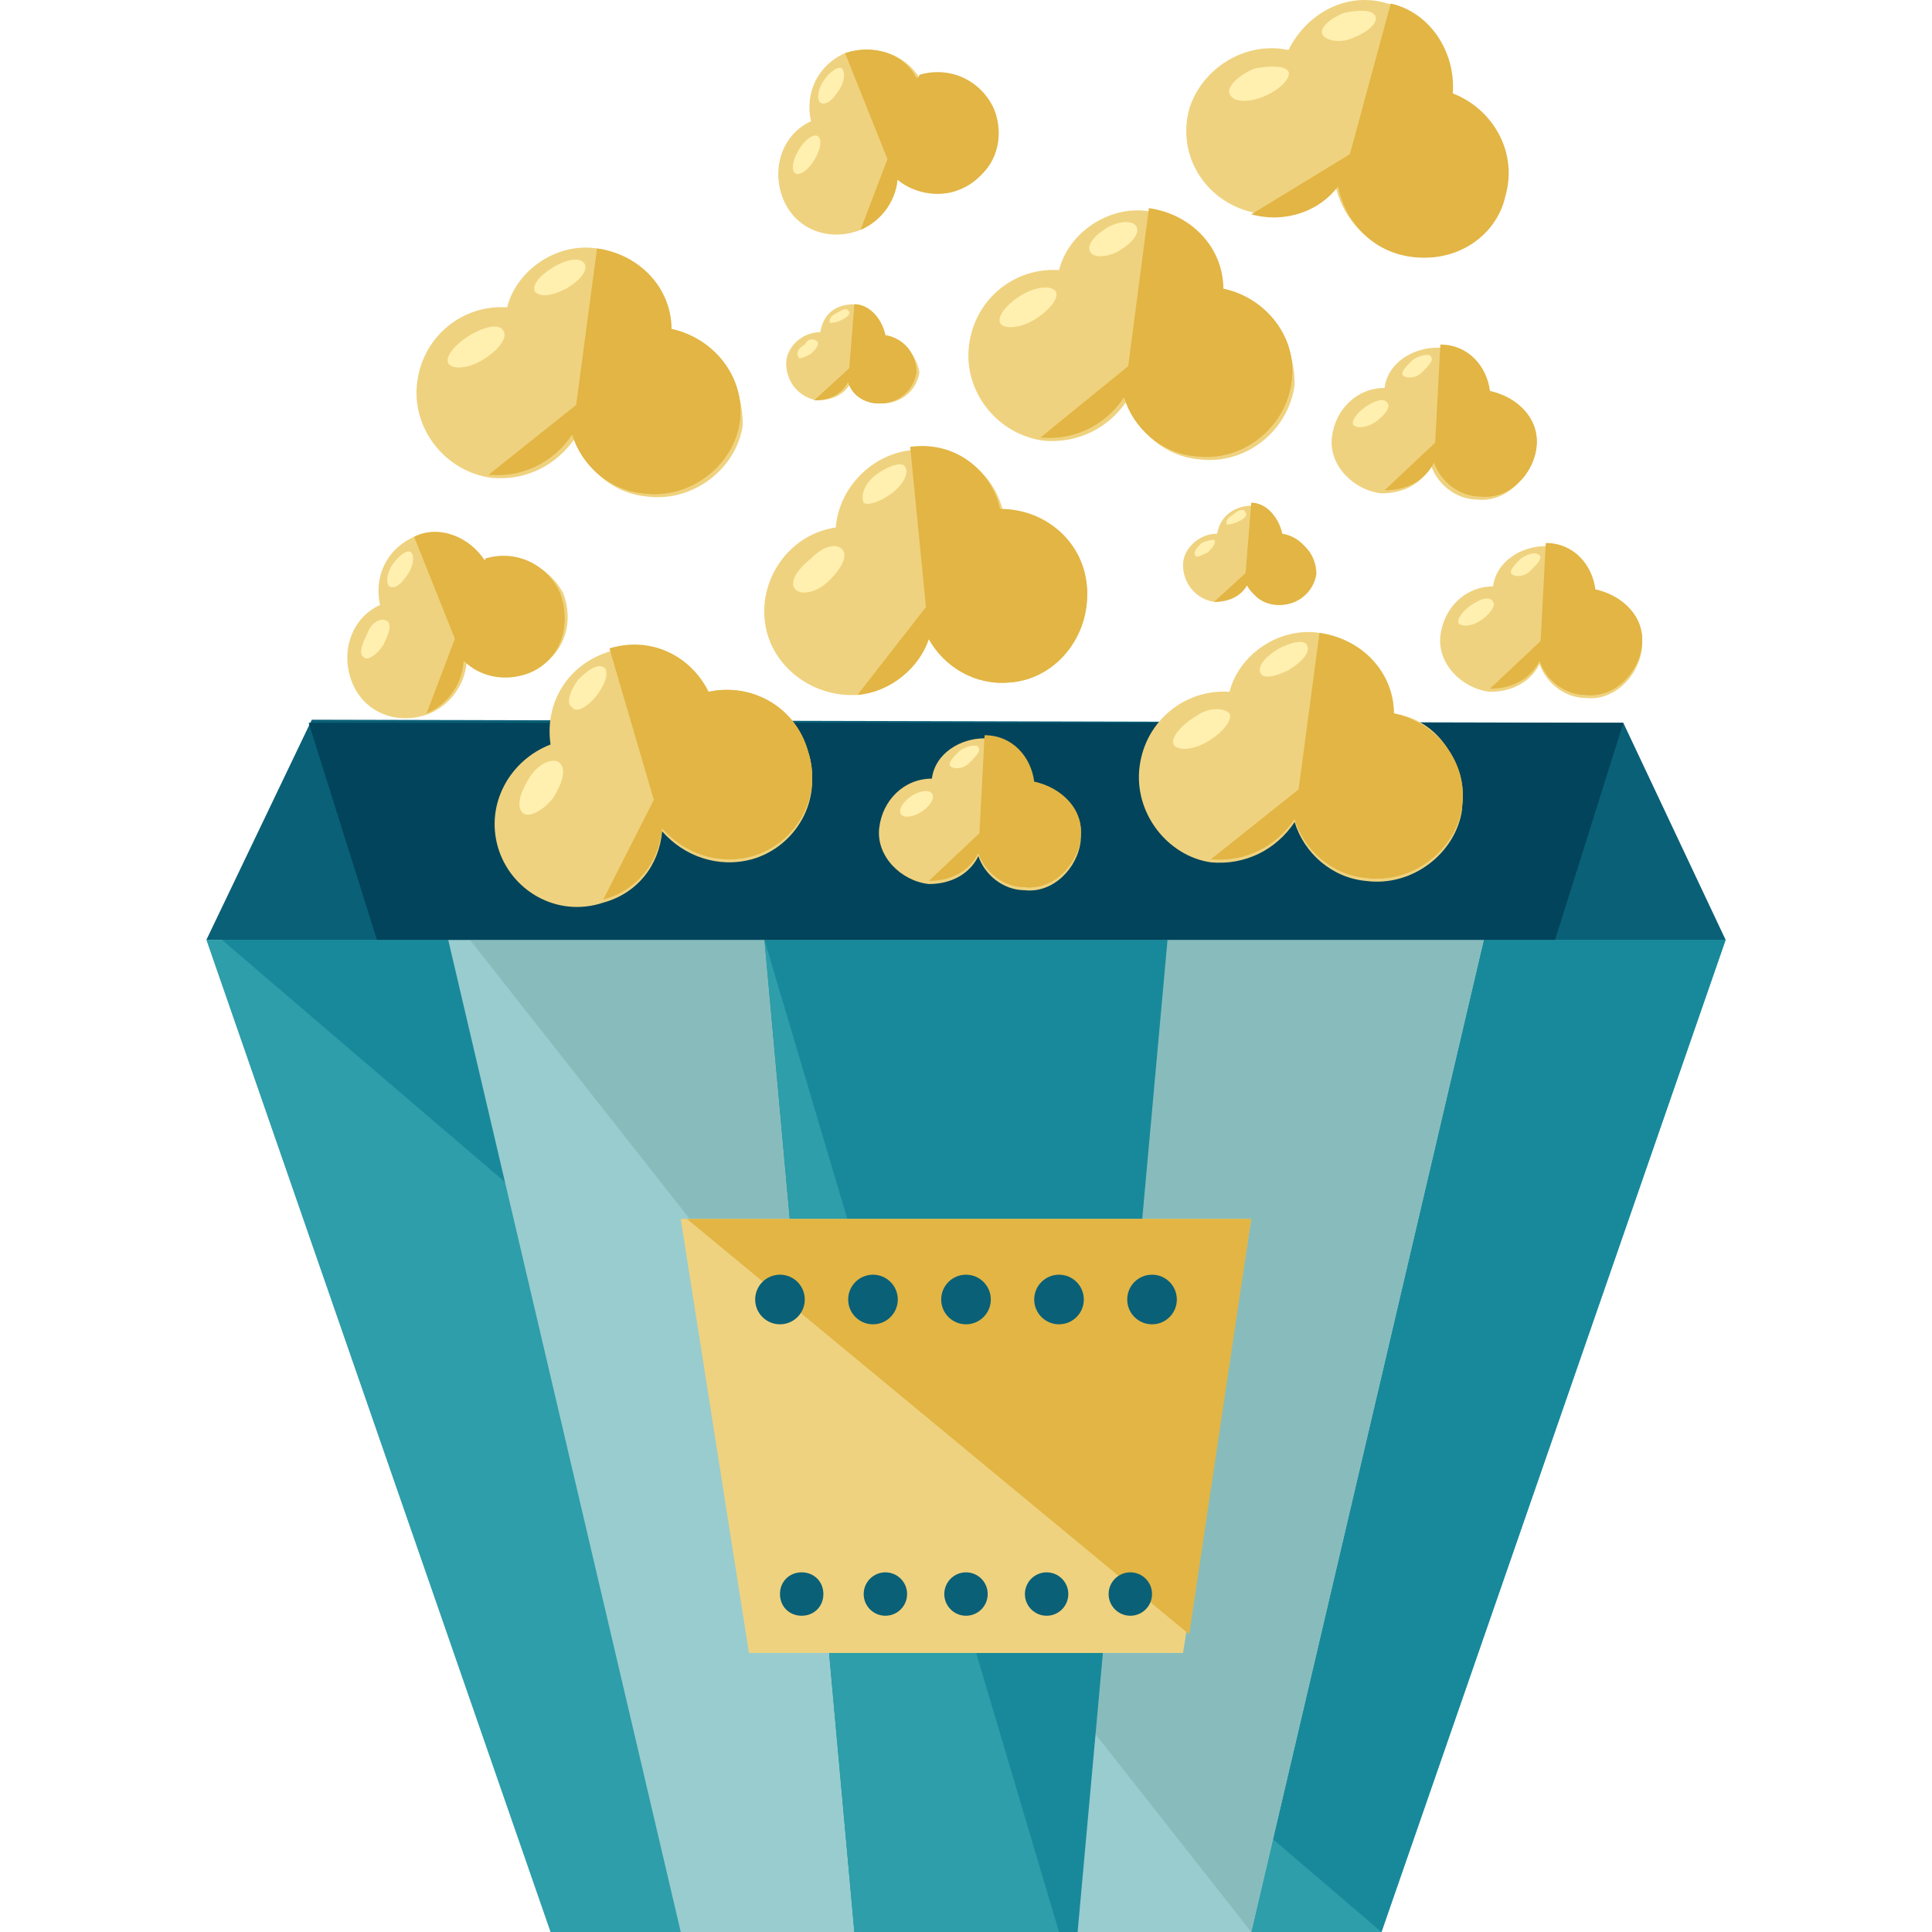
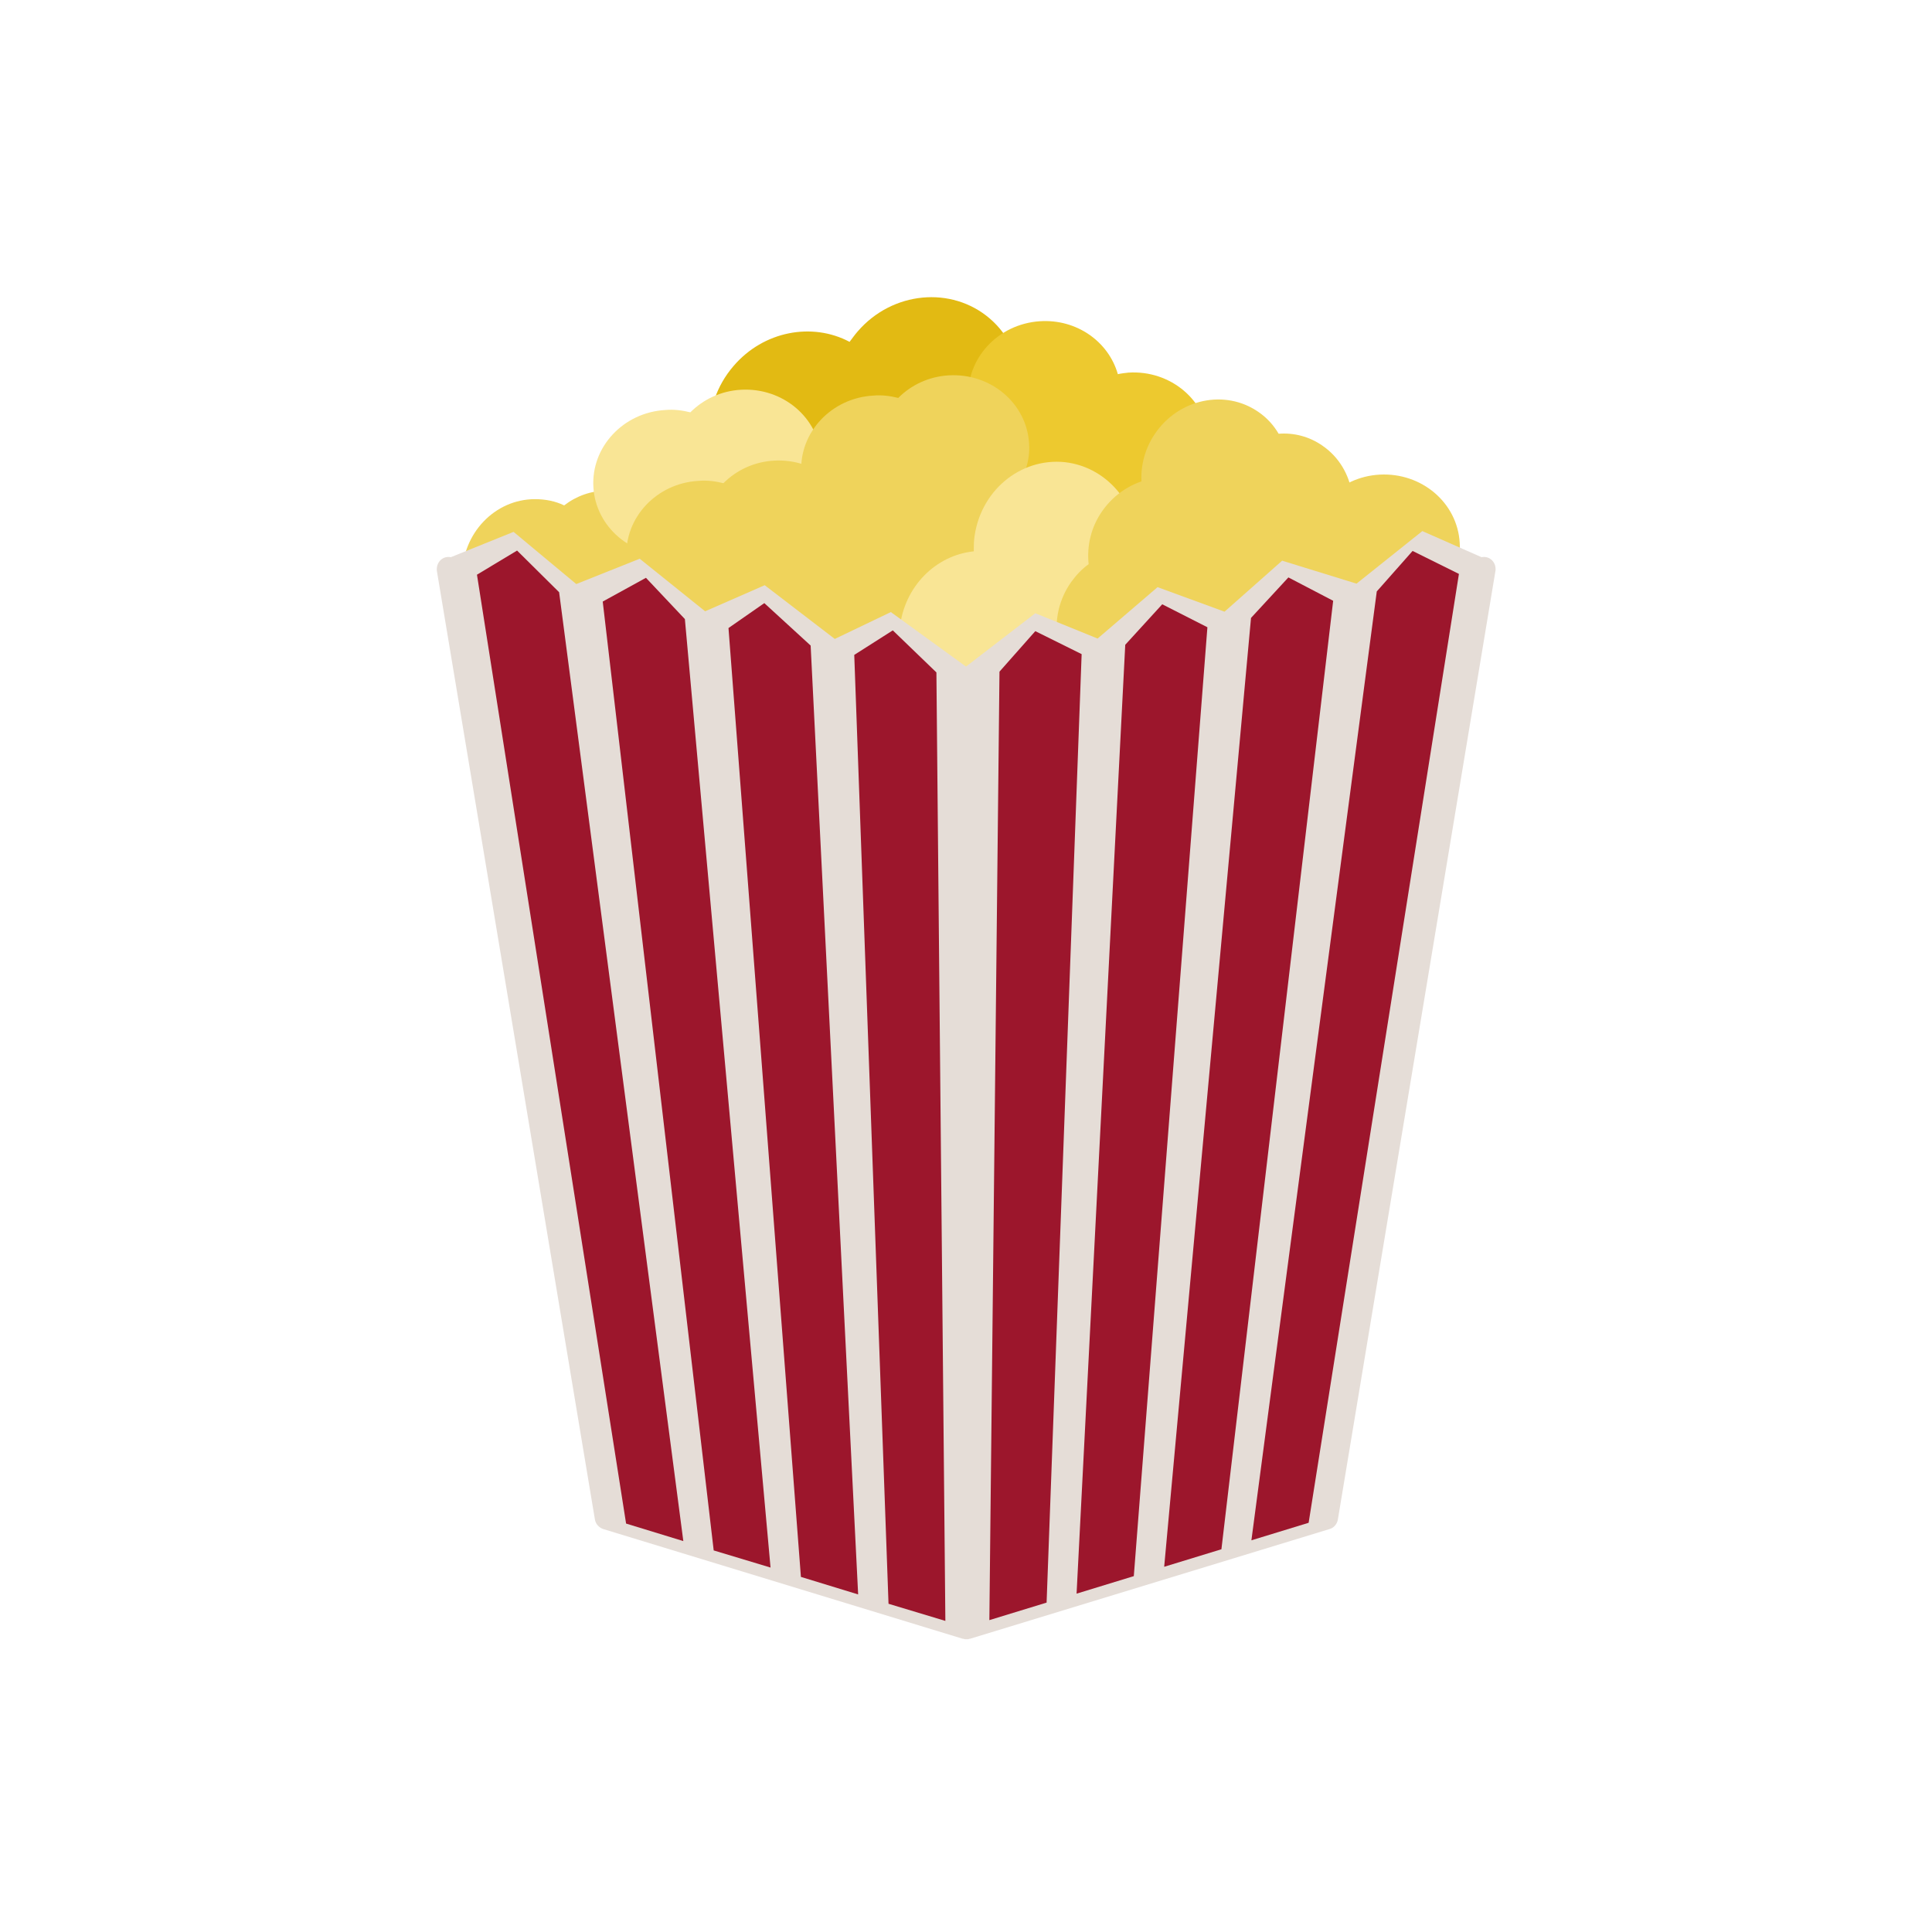
- <svg xmlns="http://www.w3.org/2000/svg" version="1.1" id="Layer_1" x="0px" y="0px" viewBox="0 0 498.504 498.504" style="enable-background:new 0 0 498.504 498.504;" xml:space="preserve">
-   <polygon style="fill:#2D9EAA;" points="356.452,498.504 142.052,498.504 53.252,242.504 445.252,242.504 " />
-   <polyline style="fill:#18899B;" points="57.252,242.504 445.252,242.504 356.452,498.504 " />
-   <polygon style="fill:#99CCCE;" points="322.852,498.504 175.652,498.504 115.652,242.504 382.852,242.504 " />
-   <polyline style="fill:#88BCBC;" points="121.252,242.504 382.852,242.504 322.852,498.504 " />
-   <polygon style="fill:#18899B;" points="278.052,498.504 220.452,498.504 197.252,242.504 301.252,242.504 " />
-   <polyline style="fill:#2D9EAA;" points="273.252,498.504 220.452,498.504 197.252,242.504 " />
-   <polygon style="fill:#0A6077;" points="445.252,242.504 53.252,242.504 80.452,185.704 418.852,186.504 " />
-   <polygon style="fill:#02445B;" points="401.252,242.504 97.252,242.504 79.652,186.504 418.852,186.504 " />
-   <polygon style="fill:#EFD27F;" points="305.252,426.504 193.252,426.504 175.652,314.504 322.852,314.504 " />
-   <polyline style="fill:#E2B544;" points="177.252,314.504 322.852,314.504 306.852,421.704 " />
+ <svg xmlns="http://www.w3.org/2000/svg" version="1.1" x="0px" y="0px" viewBox="0 0 496.2 496.2" style="enable-background:new 0 0 496.2 496.2;" xml:space="preserve">
+   <path style="fill:#E2BA13;" d="M188.4,94c-8.9,10.3-8.1,25.6,1.7,34c4,3.4,8.8,5.2,13.7,5.5c1.3,2.9,3.3,5.5,5.8,7.7 c9.8,8.5,25,7,33.9-3.3c4.2-4.9,6.3-11,6.2-16.9c2.2-1.4,4.3-3.1,6.2-5.2c8.9-10.3,8.1-25.6-1.7-34s-25-7-33.9,3.3 c-0.8,0.9-1.4,1.8-2.1,2.7C208.6,82.7,196.1,85,188.4,94z" />
+   <path style="fill:#EDC92F;" d="M267.1,82.5c-10.8,0.7-19,9.6-18.4,19.9c0.3,4.1,1.9,7.9,4.5,10.8c-0.9,2.4-1.3,4.9-1.2,7.6 c0.6,10.3,9.9,18.1,20.7,17.4c5.2-0.3,9.7-2.5,13-5.8c2,0.5,4.2,0.7,6.4,0.6c10.8-0.7,19-9.6,18.4-19.9s-9.9-18.1-20.7-17.4 c-0.9,0.1-1.8,0.2-2.7,0.4C284.7,87.7,276.5,81.9,267.1,82.5z" />
+   <path style="fill:#EFD35B;" d="M174.7,145.6c0-10.8-8.4-19.6-18.7-19.6c-4.2,0-8,1.4-11.1,3.8c-2.3-1.1-4.8-1.6-7.5-1.6 c-10.3,0-18.7,8.8-18.7,19.6c0,5.2,1.9,9.9,5,13.4c-0.6,2-1,4.1-1,6.3c0,10.8,8.4,19.6,18.7,19.6s18.7-8.8,18.7-19.6 c0-0.9-0.1-1.8-0.2-2.7C168.4,162.8,174.7,155,174.7,145.6z" />
+   <path style="fill:#F9E595;" d="M195.7,155.9c10.8-0.6,19.1-9.5,18.5-19.8c-0.2-4.2-1.9-7.9-4.5-10.9c0.9-2.4,1.4-4.9,1.2-7.6 c-0.6-10.3-9.8-18.1-20.6-17.5c-5.2,0.3-9.7,2.5-13,5.8c-2-0.5-4.2-0.8-6.4-0.6c-10.8,0.6-19.1,9.5-18.5,19.8s9.8,18.1,20.6,17.5 c0.9-0.1,1.8-0.2,2.7-0.3C178.1,150.5,186.3,156.4,195.7,155.9z" />
  <g>
-     <circle style="fill:#0A6077;" cx="201.252" cy="335.304" r="6.4" />
-     <circle style="fill:#0A6077;" cx="225.252" cy="335.304" r="6.4" />
-     <circle style="fill:#0A6077;" cx="249.252" cy="335.304" r="6.4" />
-     <circle style="fill:#0A6077;" cx="273.252" cy="335.304" r="6.4" />
-     <circle style="fill:#0A6077;" cx="297.252" cy="335.304" r="6.4" />
-     <path style="fill:#0A6077;" d="M212.452,411.304c0,3.2-2.4,5.6-5.6,5.6c-3.2,0-5.6-2.4-5.6-5.6s2.4-5.6,5.6-5.6   C210.052,405.704,212.452,408.104,212.452,411.304z" />
-     <circle style="fill:#0A6077;" cx="228.452" cy="411.304" r="5.6" />
-     <circle style="fill:#0A6077;" cx="249.252" cy="411.304" r="5.6" />
-     <circle style="fill:#0A6077;" cx="270.052" cy="411.304" r="5.6" />
-     <circle style="fill:#0A6077;" cx="291.652" cy="411.304" r="5.6" />
+     <path style="fill:#EFD35B;" d="M359.7,177.7c10.8-0.6,19.1-9.5,18.5-19.8c-0.2-4.2-1.9-7.9-4.5-10.9c0.9-2.4,1.4-4.9,1.2-7.6 c-0.6-10.3-9.8-18.1-20.6-17.5c-5.2,0.3-9.7,2.5-13,5.8c-2-0.5-4.2-0.8-6.4-0.6c-10.8,0.6-19.1,9.5-18.5,19.8s9.8,18.1,20.6,17.5 c0.9-0.1,1.8-0.2,2.7-0.3C342.1,172.4,350.3,178.3,359.7,177.7z" />
+     <path style="fill:#EFD35B;" d="M204.2,174.1c10.8-0.6,19.1-9.5,18.5-19.8c-0.2-4.2-1.9-7.9-4.5-10.9c0.9-2.4,1.4-4.9,1.2-7.6 c-0.6-10.3-9.8-18.1-20.6-17.5c-5.2,0.3-9.7,2.5-13,5.8c-2-0.5-4.2-0.8-6.4-0.6c-10.8,0.6-19.1,9.5-18.5,19.8s9.8,18.1,20.6,17.5 c0.9-0.1,1.8-0.2,2.7-0.3C186.6,168.8,194.8,174.6,204.2,174.1z" />
+     <path style="fill:#EFD35B;" d="M249.1,152.2c10.8-0.6,19.1-9.5,18.5-19.8c-0.2-4.1-1.9-7.9-4.5-10.9c0.9-2.4,1.4-4.9,1.2-7.6 c-0.6-10.3-9.8-18.1-20.6-17.5c-5.2,0.3-9.7,2.5-13,5.8c-2-0.5-4.2-0.8-6.4-0.6c-10.8,0.6-19.1,9.5-18.5,19.8s9.8,18.1,20.6,17.5 c0.9-0.1,1.8-0.2,2.7-0.3C231.5,146.9,239.7,152.8,249.1,152.2z" />
+     <path style="fill:#EFD35B;" d="M343.9,141.2c6.1-8.9,4.2-20.9-4.2-26.7c-3.4-2.4-7.4-3.4-11.3-3.1c-1.3-2.2-3-4.1-5.2-5.6 c-8.5-5.9-20.4-3.4-26.5,5.5c-2.9,4.2-4,9.2-3.4,13.8c-1.7,1.3-3.2,2.8-4.4,4.6c-6.1,8.9-4.2,20.9,4.3,26.7 c8.5,5.9,20.4,3.4,26.5-5.5c0.5-0.8,1-1.5,1.4-2.3C328.9,151.8,338.6,149,343.9,141.2z" />
+     <path style="fill:#EFD35B;" d="M258.2,145.6c1.3-10.7-6-20.4-16.2-21.7c-4.1-0.5-8.1,0.5-11.5,2.5c-2.2-1.3-4.6-2.2-7.2-2.5 c-10.2-1.2-19.6,6.5-20.9,17.2c-0.6,5.1,0.7,10,3.4,13.9c-0.9,1.9-1.5,4-1.8,6.2c-1.3,10.7,6,20.4,16.2,21.7 c10.2,1.2,19.6-6.5,20.9-17.2c0.1-0.9,0.2-1.8,0.1-2.7C249.8,162,257.1,155,258.2,145.6z" />
  </g>
-   <path style="fill:#EFD27F;" d="M182.852,179.304c-4.8-9.6-15.2-14.4-25.6-11.2c-10.4,3.2-16.8,12.8-15.2,24  c-10.4,4-16.8,15.2-13.6,26.4s15.2,18.4,27.2,14.4c8.8-2.4,14.4-9.6,15.2-18.4c5.6,6.4,14.4,9.6,23.2,7.2  c11.2-3.2,18.4-15.2,14.4-27.2C205.252,182.504,194.052,176.104,182.852,179.304z" />
+   <path style="fill:#F9E595;" d="M231.1,161.3c-1.3,12.2,7.1,23,18.7,24.3c4.7,0.5,9.2-0.6,12.9-3c2.5,1.5,5.2,2.4,8.2,2.8 c11.6,1.2,22-7.6,23.3-19.8c0.6-5.8-1-11.3-4-15.6c1-2.2,1.6-4.5,1.9-7c1.3-12.2-7.1-23-18.6-24.3c-11.6-1.2-22,7.6-23.3,19.8 c-0.1,1-0.1,2.1-0.1,3.1C240.3,142.6,232.2,150.7,231.1,161.3z" />
+   <path style="fill:#EFD35B;" d="M330.2,161.7c6.3-8.8,4.5-20.8-3.9-26.8c-3.4-2.4-7.3-3.5-11.3-3.3c-1.3-2.2-3-4.1-5.2-5.7 c-8.4-6-20.3-3.6-26.6,5.2c-3,4.2-4.1,9.1-3.6,13.8c-1.7,1.2-3.2,2.8-4.5,4.6c-6.2,8.8-4.5,20.8,3.9,26.8s20.3,3.6,26.6-5.2 c0.5-0.8,1-1.5,1.4-2.3C315,172.1,324.7,169.3,330.2,161.7z" />
  <g>
-     <path style="fill:#E2B544;" d="M155.652,232.104c8.8-2.4,14.4-9.6,15.2-18.4c5.6,6.4,14.4,9.6,23.2,7.2   c11.2-3.2,18.4-15.2,14.4-27.2c-3.2-11.2-14.4-17.6-25.6-15.2" />
-     <path style="fill:#E2B544;" d="M170.852,213.704c5.6,6.4,14.4,9.6,23.2,7.2c11.2-3.2,18.4-15.2,14.4-27.2   c-3.2-11.2-14.4-17.6-25.6-15.2c-4.8-9.6-15.2-14.4-25.6-11.2" />
+     <path style="fill:#E5DDD7;" d="M383.2,143.9c-0.7-0.7-1.7-1-2.7-0.8l-15.2-6.7l-16.9,13.5l-19.1-5.9l-14.8,13.1l-17.2-6.3 L281.9,164l-16-6.5l-17.8,13.7l-19.3-14l-14.4,6.9l-18-13.8l-15.3,6.7l-16.8-13.5L148,150l-16.1-13.4l-16.1,6.5 c-1-0.2-2,0.1-2.7,0.8s-1,1.7-0.9,2.7l40.6,243.7c0.2,1.1,1,2,2.1,2.4l92.4,28.2c0,0,0,0,0.1,0l0,0h0.1c0.1,0,0.2,0.1,0.3,0.1 s0.2,0,0.3,0h0.1l0,0l0,0h0.1c0.1,0,0.2,0,0.3,0c0.1,0,0.2,0,0.3-0.1h0.1l0,0c0,0,0,0,0.1,0l92.4-28.2c1.1-0.3,1.9-1.3,2.1-2.4 l40.5-243.8C384.2,145.6,383.9,144.6,383.2,143.9z" />
+     <path style="fill:#E5DDD7;" d="M248.1,418L248.1,418L248.1,418z" />
+     <path style="fill:#E5DDD7;" d="M248.1,418L248.1,418L248.1,418z" />
+     <polygon style="fill:#E5DDD7;" points="248.1,174.3 248.1,174.3 248.1,418 248.1,418 248.1,418" />
  </g>
  <g>
-     <path style="fill:#FFF0B0;" d="M144.452,196.904c1.6,1.6,0.8,4.8-1.6,8.8c-2.4,3.2-6.4,5.6-8,4s-0.8-4.8,1.6-8.8   S142.852,195.304,144.452,196.904z" />
-     <path style="fill:#FFF0B0;" d="M155.652,172.104c1.6,0.8,0.8,4-1.6,7.2c-2.4,3.2-5.6,4.8-6.4,3.2c-1.6-0.8-0.8-4,1.6-7.2   C151.652,172.904,154.052,171.304,155.652,172.104z" />
-   </g>
-   <path style="fill:#EFD27F;" d="M374.052,24.104c0.8-10.4-5.6-20.8-16-23.2c-10.4-3.2-20.8,2.4-25.6,12c-11.2-2.4-22.4,4.8-25.6,15.2  c-3.2,12,4,23.2,15.2,26.4c8.8,2.4,17.6-0.8,22.4-7.2c1.6,8,7.2,15.2,16,17.6c12,3.2,24-4,26.4-15.2  C391.652,39.304,385.252,28.104,374.052,24.104z" />
-   <g>
-     <path style="fill:#E2B544;" d="M322.852,55.304c8.8,2.4,17.6-0.8,22.4-7.2c1.6,8,7.2,15.2,16,17.6c12,3.2,24-4,26.4-15.2   c3.2-11.2-3.2-22.4-13.6-26.4" />
-     <path style="fill:#E2B544;" d="M346.052,48.104c1.6,8,7.2,15.2,16,17.6c12,3.2,24-4,26.4-15.2c3.2-11.2-3.2-22.4-13.6-26.4   c0.8-10.4-5.6-20.8-16-23.2" />
+     <polygon style="fill:#9c162c;" points="122.5,147.6 160.8,391.3 175.5,395.8 143.6,152.1 132.8,141.4 " />
+     <polygon style="fill:#9c162c;" points="154.8,154.5 183.3,398.2 197.9,402.6 175.9,159 165.9,148.4 " />
+     <polygon style="fill:#9c162c;" points="187.1,161.3 205.7,405 220.4,409.5 208.2,165.8 196.3,154.9 " />
+     <polygon style="fill:#9c162c;" points="219.4,168.2 228.2,411.9 242.8,416.3 240.5,172.7 229.3,161.9 " />
  </g>
  <g>
-     <path style="fill:#FFF0B0;" d="M332.452,18.504c0.8,1.6-2.4,4.8-6.4,6.4s-8,1.6-8.8-0.8c-0.8-1.6,2.4-4.8,6.4-6.4   C327.652,16.904,331.652,16.904,332.452,18.504z" />
-     <path style="fill:#FFF0B0;" d="M354.852,4.104c0.8,1.6-1.6,4-5.6,5.6c-3.2,1.6-7.2,0.8-8-0.8s1.6-4,5.6-5.6   C350.852,2.504,354.052,2.504,354.852,4.104z" />
-   </g>
-   <path style="fill:#EFD27F;" d="M237.252,20.104c-4-6.4-12-8.8-19.2-6.4c-7.2,3.2-10.4,10.4-8.8,17.6c-7.2,3.2-10.4,12-7.2,20  s12,11.2,20,8c5.6-2.4,9.6-8,9.6-14.4c4,4,11.2,5.6,16.8,3.2c8-3.2,11.2-12,8-20C253.252,20.904,244.452,17.704,237.252,20.104z" />
-   <g>
-     <path style="fill:#E2B544;" d="M222.052,59.304c5.6-2.4,9.6-8,9.6-14.4c4,4,11.2,5.6,16.8,3.2c8-3.2,11.2-12,8-20   c-3.2-7.2-11.2-11.2-19.2-8.8" />
-     <path style="fill:#E2B544;" d="M230.852,45.704c4,4,11.2,5.6,16.8,3.2c8-3.2,11.2-12,8-20c-3.2-7.2-11.2-11.2-19.2-8.8   c-3.2-6.4-11.2-8.8-18.4-6.4" />
-   </g>
-   <g>
-     <ellipse transform="matrix(-0.8582 -0.5133 0.5133 -0.8582 366.2299 181.0416)" style="fill:#FFF0B0;" cx="208.12" cy="39.938" rx="2.4" ry="5.6" />
-     <path style="fill:#FFF0B0;" d="M217.252,17.704c0.8,0.8,0.8,3.2-0.8,5.6s-3.2,4-4.8,3.2c-0.8-0.8-0.8-3.2,0.8-5.6   S216.452,16.904,217.252,17.704z" />
-   </g>
-   <path style="fill:#EFD27F;" d="M411.652,152.904c-0.8-6.4-5.6-12-12.8-12c-6.4,0-12.8,4-13.6,10.4c-7.2,0-12.8,5.6-13.6,12.8  c-0.8,7.2,5.6,13.6,12.8,14.4c5.6,0,10.4-2.4,12.8-7.2c1.6,4.8,6.4,8.8,12,8.8c7.2,0.8,13.6-5.6,14.4-12.8  C423.652,160.104,418.852,153.704,411.652,152.904z" />
-   <g>
-     <path style="fill:#E2B544;" d="M384.452,177.704c5.6,0,10.4-2.4,12.8-7.2c1.6,4.8,6.4,8.8,12,8.8c7.2,0.8,13.6-5.6,14.4-12.8   s-4.8-12.8-12-14.4" />
-     <path style="fill:#E2B544;" d="M397.252,170.504c1.6,4.8,6.4,8.8,12,8.8c7.2,0.8,13.6-5.6,14.4-12.8s-4.8-12.8-12-14.4   c-0.8-6.4-5.6-12-12.8-12" />
-   </g>
-   <g>
-     <path style="fill:#FFF0B0;" d="M385.252,155.304c0.8,0.8-0.8,3.2-3.2,4.8c-2.4,1.6-4.8,1.6-5.6,0.8c-0.8-0.8,0.8-3.2,3.2-4.8   C382.052,154.504,384.452,153.704,385.252,155.304z" />
-     <path style="fill:#FFF0B0;" d="M397.252,143.304c0.8,0.8-0.8,2.4-2.4,4s-4,1.6-4.8,0.8s0.8-2.4,2.4-4   C394.852,142.504,396.452,142.504,397.252,143.304z" />
-   </g>
-   <path style="fill:#EFD27F;" d="M266.852,202.504c-0.8-6.4-5.6-12-12.8-12c-6.4,0-12.8,4-13.6,10.4c-7.2,0-12.8,5.6-13.6,12.8  s5.6,13.6,12.8,14.4c5.6,0,10.4-2.4,12.8-7.2c1.6,4.8,6.4,8.8,12,8.8c7.2,0.8,13.6-5.6,14.4-12.8  C278.852,209.704,274.052,203.304,266.852,202.504z" />
-   <g>
-     <path style="fill:#E2B544;" d="M239.652,227.304c5.6,0,10.4-2.4,12.8-7.2c1.6,4.8,6.4,8.8,12,8.8c7.2,0.8,13.6-5.6,14.4-12.8   s-4.8-12.8-12-14.4" />
-     <path style="fill:#E2B544;" d="M252.452,220.104c1.6,4.8,6.4,8.8,12,8.8c7.2,0.8,13.6-5.6,14.4-12.8s-4.8-12.8-12-14.4   c-0.8-6.4-5.6-12-12.8-12" />
-   </g>
-   <g>
-     <ellipse transform="matrix(-0.547 -0.8371 0.8371 -0.547 192.2241 518.8495)" style="fill:#FFF0B0;" cx="236.492" cy="207.416" rx="2.4" ry="4.8" />
-     <path style="fill:#FFF0B0;" d="M252.452,192.904c0.8,0.8-0.8,2.4-2.4,4s-4,1.6-4.8,0.8s0.8-2.4,2.4-4   C250.052,192.104,252.452,192.104,252.452,192.904z" />
-   </g>
-   <path style="fill:#EFD27F;" d="M383.652,101.704c-0.8-6.4-5.6-12-12.8-12c-6.4,0-12.8,4-13.6,10.4c-7.2,0-12.8,5.6-13.6,12.8  c-0.8,7.2,5.6,13.6,12.8,14.4c5.6,0,10.4-2.4,12.8-7.2c1.6,4.8,6.4,8.8,12,8.8c7.2,0.8,13.6-5.6,14.4-12.8  C396.452,108.904,390.852,102.504,383.652,101.704z" />
-   <g>
-     <path style="fill:#E2B544;" d="M357.252,126.504c5.6,0,10.4-2.4,12.8-7.2c1.6,4.8,6.4,8.8,12,8.8c7.2,0.8,13.6-5.6,14.4-12.8   s-4.8-12.8-12-14.4" />
-     <path style="fill:#E2B544;" d="M370.052,119.304c1.6,4.8,6.4,8.8,12,8.8c7.2,0.8,13.6-5.6,14.4-12.8s-4.8-12.8-12-14.4   c-0.8-6.4-5.6-12-12.8-12" />
-   </g>
-   <g>
-     <path style="fill:#FFF0B0;" d="M358.052,104.104c0.8,0.8-0.8,3.2-3.2,4.8c-2.4,1.6-4.8,1.6-5.6,0.8c-0.8-0.8,0.8-3.2,3.2-4.8   C354.852,103.304,357.252,102.504,358.052,104.104z" />
-     <path style="fill:#FFF0B0;" d="M369.252,92.104c0.8,0.8-0.8,2.4-2.4,4s-4,1.6-4.8,0.8c-0.8-0.8,0.8-2.4,2.4-4   C366.852,91.304,369.252,91.304,369.252,92.104z" />
-   </g>
-   <path style="fill:#EFD27F;" d="M228.452,86.504c-0.8-4-4-8-8-8c-4.8,0-8,2.4-8.8,7.2c-4.8,0-8.8,4-8.8,8c0,4.8,3.2,8.8,8,9.6  c4,0,7.2-1.6,8.8-4.8c0.8,3.2,4,5.6,8,5.6c4.8,0,8.8-3.2,9.6-8C236.452,91.304,232.452,87.304,228.452,86.504z" />
-   <g>
-     <path style="fill:#E2B544;" d="M210.052,103.304c4,0,7.2-1.6,8.8-4.8c0.8,3.2,4,5.6,8,5.6c4.8,0,8.8-3.2,9.6-8c0-4.8-3.2-8.8-8-9.6   " />
-     <path style="fill:#E2B544;" d="M218.852,98.504c0.8,3.2,4,5.6,8,5.6c4.8,0,8.8-3.2,9.6-8c0-4.8-3.2-8.8-8-9.6c-0.8-4-4-8-8-8" />
-   </g>
-   <g>
-     <path style="fill:#FFF0B0;" d="M210.852,88.104c0.8,0.8-0.8,2.4-1.6,3.2c-1.6,0.8-3.2,1.6-3.2,0.8c-0.8-0.8,0-2.4,1.6-3.2   C208.452,87.304,210.052,87.304,210.852,88.104z" />
-     <path style="fill:#FFF0B0;" d="M218.852,80.104c0.8,0.8,0,1.6-1.6,2.4s-2.4,0.8-3.2,0.8c0-0.8,0-1.6,1.6-2.4   C217.252,80.104,218.052,79.304,218.852,80.104z" />
-   </g>
-   <path style="fill:#EFD27F;" d="M330.852,138.504c-0.8-4-4-8-8-8s-8,2.4-8.8,7.2c-4.8,0-8.8,4-8.8,8c0,4.8,3.2,8.8,8,9.6  c4,0,7.2-1.6,8.8-4.8c0.8,3.2,4,5.6,8,5.6c4.8,0,8.8-3.2,9.6-8C338.852,142.504,335.652,138.504,330.852,138.504z" />
-   <g>
-     <path style="fill:#E2B544;" d="M313.252,155.304c4,0,7.2-1.6,8.8-4.8c0.8,3.2,4,5.6,8,5.6c4.8,0,8.8-3.2,9.6-8c0-4.8-3.2-8.8-8-9.6   " />
-     <path style="fill:#E2B544;" d="M321.252,149.704c0.8,3.2,4,5.6,8,5.6c4.8,0,8.8-3.2,9.6-8c0-4.8-3.2-8.8-8-9.6c-0.8-4-4-8-8-8" />
-   </g>
-   <g>
-     <path style="fill:#FFF0B0;" d="M313.252,139.304c0.8,0.8-0.8,2.4-1.6,3.2c-1.6,0.8-3.2,1.6-3.2,0.8c-0.8-0.8,0.8-2.4,1.6-3.2   C311.652,139.304,313.252,139.304,313.252,139.304z" />
-     <path style="fill:#FFF0B0;" d="M321.252,132.104c0.8,0.8,0,1.6-1.6,2.4c-1.6,0.8-2.4,0.8-3.2,0.8c0-0.8,0-1.6,1.6-2.4   C319.652,131.304,321.252,131.304,321.252,132.104z" />
-   </g>
-   <path style="fill:#EFD27F;" d="M125.252,144.904c-4-6.4-12-9.6-18.4-6.4c-7.2,3.2-10.4,10.4-8.8,17.6c-7.2,3.2-10.4,12-7.2,20  c3.2,8,12,11.2,20,8c5.6-2.4,9.6-8,9.6-14.4c4,4,10.4,5.6,16.8,3.2c8-3.2,11.2-12,8-20  C141.252,145.704,133.252,142.504,125.252,144.904z" />
-   <g>
-     <path style="fill:#E2B544;" d="M110.052,184.104c5.6-2.4,9.6-8,9.6-14.4c4,4,10.4,5.6,16.8,3.2c8-3.2,11.2-12,8-20   c-3.2-7.2-11.2-11.2-19.2-8.8" />
-     <path style="fill:#E2B544;" d="M119.652,170.504c4,4,10.4,5.6,16.8,3.2c8-3.2,11.2-12,8-20c-3.2-7.2-11.2-11.2-19.2-8.8   c-4-6.4-12-9.6-18.4-6.4" />
-   </g>
-   <g>
-     <path style="fill:#FFF0B0;" d="M99.652,160.104c1.6,0.8,0.8,3.2-0.8,6.4c-1.6,2.4-4,4-4.8,3.2c-1.6-0.8-0.8-3.2,0.8-6.4   C95.652,160.904,98.052,159.304,99.652,160.104z" />
-     <path style="fill:#FFF0B0;" d="M106.052,142.504c0.8,0.8,0.8,3.2-0.8,5.6c-1.6,2.4-3.2,4-4.8,3.2c-0.8-0.8-0.8-3.2,0.8-5.6   C102.852,143.304,105.252,141.704,106.052,142.504z" />
-   </g>
-   <path style="fill:#EFD27F;" d="M258.852,132.104c-2.4-10.4-12-17.6-23.2-16c-10.4,0.8-19.2,9.6-20,20c-11.2,1.6-19.2,12-18.4,23.2  c0.8,12,12,20.8,24,20c8.8-0.8,16-7.2,18.4-14.4c4,7.2,12,12,20.8,11.2c12-0.8,20.8-12,20-24  C279.652,140.104,270.052,132.104,258.852,132.104z" />
-   <g>
-     <path style="fill:#E2B544;" d="M221.252,179.304c8.8-0.8,16-7.2,18.4-14.4c4,7.2,12,12,20.8,11.2c12-0.8,20.8-12,20-24   c-0.8-11.2-10.4-20-22.4-20" />
-     <path style="fill:#E2B544;" d="M239.652,164.104c4,7.2,12,12,20.8,11.2c12-0.8,20.8-12,20-24c-0.8-11.2-10.4-20-22.4-20   c-2.4-10.4-12-17.6-23.2-16" />
-   </g>
-   <g>
-     <path style="fill:#FFF0B0;" d="M217.252,141.704c1.6,1.6,0,4.8-3.2,8s-7.2,4-8.8,2.4s0-4.8,4-8   C212.452,140.904,215.652,140.104,217.252,141.704z" />
-     <path style="fill:#FFF0B0;" d="M233.252,120.104c1.6,1.6,0,4.8-3.2,7.2c-3.2,2.4-6.4,3.2-7.2,2.4c-0.8-1.6,0-4.8,3.2-7.2   C229.252,120.104,232.452,119.304,233.252,120.104z" />
-   </g>
-   <path style="fill:#EFD27F;" d="M315.652,75.304c0-10.4-8-19.2-19.2-20.8c-10.4-1.6-20.8,5.6-23.2,15.2c-11.2-0.8-21.6,7.2-23.2,19.2  s7.2,23.2,19.2,24.8c8.8,0.8,16.8-3.2,21.6-10.4c2.4,8,9.6,14.4,18.4,15.2c12,1.6,23.2-7.2,24.8-19.2  C334.052,87.304,326.852,76.904,315.652,75.304z" />
-   <g>
-     <path style="fill:#E2B544;" d="M268.452,112.904c8.8,0.8,16.8-3.2,21.6-10.4c2.4,8,9.6,14.4,18.4,15.2c12,1.6,23.2-7.2,24.8-19.2   c1.6-11.2-6.4-21.6-17.6-24" />
-     <path style="fill:#E2B544;" d="M290.052,102.504c2.4,8,9.6,14.4,18.4,15.2c12,1.6,23.2-7.2,24.8-19.2c1.6-11.2-6.4-21.6-17.6-24   c0-10.4-8-19.2-19.2-20.8" />
-   </g>
-   <g>
-     <path style="fill:#FFF0B0;" d="M272.452,75.304c0.8,1.6-1.6,4.8-5.6,7.2c-4,2.4-8,2.4-8.8,0.8s1.6-4.8,5.6-7.2   C267.652,73.704,271.652,73.704,272.452,75.304z" />
-     <path style="fill:#FFF0B0;" d="M293.252,58.504c0.8,1.6-0.8,4-4.8,6.4c-3.2,1.6-6.4,1.6-7.2,0c-0.8-1.6,0.8-4,4.8-6.4   C289.252,56.904,292.452,56.904,293.252,58.504z" />
-   </g>
-   <path style="fill:#EFD27F;" d="M359.652,184.104c0-10.4-8-19.2-19.2-20.8c-10.4-1.6-20.8,5.6-23.2,15.2  c-11.2-0.8-21.6,7.2-23.2,19.2s7.2,23.2,18.4,24.8c8.8,0.8,16.8-3.2,21.6-10.4c2.4,8,9.6,14.4,18.4,15.2c12,1.6,23.2-7.2,24.8-18.4  C378.052,196.104,370.852,185.704,359.652,184.104z" />
-   <g>
-     <path style="fill:#E2B544;" d="M312.452,221.704c8.8,0.8,16.8-3.2,21.6-10.4c2.4,8,9.6,14.4,18.4,15.2c12,1.6,23.2-7.2,24.8-18.4   c1.6-11.2-6.4-21.6-17.6-24" />
-     <path style="fill:#E2B544;" d="M334.052,211.304c2.4,8,9.6,14.4,18.4,15.2c12,1.6,23.2-7.2,24.8-18.4c1.6-11.2-6.4-21.6-17.6-24   c0-10.4-8-19.2-19.2-20.8" />
-   </g>
-   <g>
-     <path style="fill:#FFF0B0;" d="M317.252,184.104c0.8,1.6-1.6,4.8-5.6,7.2s-8,2.4-8.8,0.8c-0.8-1.6,1.6-4.8,5.6-7.2   C311.652,182.504,315.652,182.504,317.252,184.104z" />
-     <path style="fill:#FFF0B0;" d="M337.252,166.504c0.8,1.6-0.8,4-4.8,6.4c-3.2,1.6-6.4,2.4-7.2,0.8c-0.8-1.6,0.8-4,4.8-6.4   C333.252,165.704,336.452,164.904,337.252,166.504z" />
-   </g>
-   <path style="fill:#EFD27F;" d="M173.252,84.904c0-10.4-8-19.2-19.2-20.8c-10.4-1.6-20.8,5.6-23.2,15.2c-11.2-0.8-21.6,7.2-23.2,19.2  s7.2,23.2,19.2,24.8c8.8,0.8,16.8-3.2,21.6-10.4c2.4,8,9.6,14.4,18.4,15.2c12,1.6,23.2-7.2,24.8-18.4  C191.652,97.704,184.452,87.304,173.252,84.904z" />
-   <g>
-     <path style="fill:#E2B544;" d="M126.052,122.504c8.8,0.8,16.8-3.2,21.6-10.4c2.4,8,9.6,14.4,18.4,15.2c12,1.6,23.2-7.2,24.8-18.4   s-6.4-21.6-17.6-24" />
-     <path style="fill:#E2B544;" d="M147.652,112.104c2.4,8,9.6,14.4,18.4,15.2c12,1.6,23.2-7.2,24.8-18.4s-6.4-21.6-17.6-24   c0-10.4-8-19.2-19.2-20.8" />
-   </g>
-   <g>
-     <path style="fill:#FFF0B0;" d="M130.052,85.704c0.8,1.6-1.6,4.8-5.6,7.2c-4,2.4-8,2.4-8.8,0.8s1.6-4.8,5.6-7.2   C125.252,84.104,129.252,83.304,130.052,85.704z" />
-     <path style="fill:#FFF0B0;" d="M150.852,68.104c0.8,1.6-0.8,4-4.8,6.4c-3.2,1.6-6.4,2.4-8,0.8c-0.8-1.6,0.8-4,4.8-6.4   S150.052,66.504,150.852,68.104z" />
+     <polygon style="fill:#9c162c;" points="256.7,172.5 254.1,416.1 268.8,411.6 277.8,168 265.9,162.1" />
+     <polygon style="fill:#9c162c;" points="289,165.6 276.5,409.3 291.2,404.8 310.1,161.1 298.5,155.2" />
+     <polygon style="fill:#9c162c;" points="321.3,158.7 299,402.4 313.7,397.9 342.4,154.3 330.9,148.3" />
+     <polygon style="fill:#9c162c;" points="353.6,151.9 321.4,395.6 336.1,391.1 374.7,147.4 362.8,141.5" />
  </g>
</svg>
